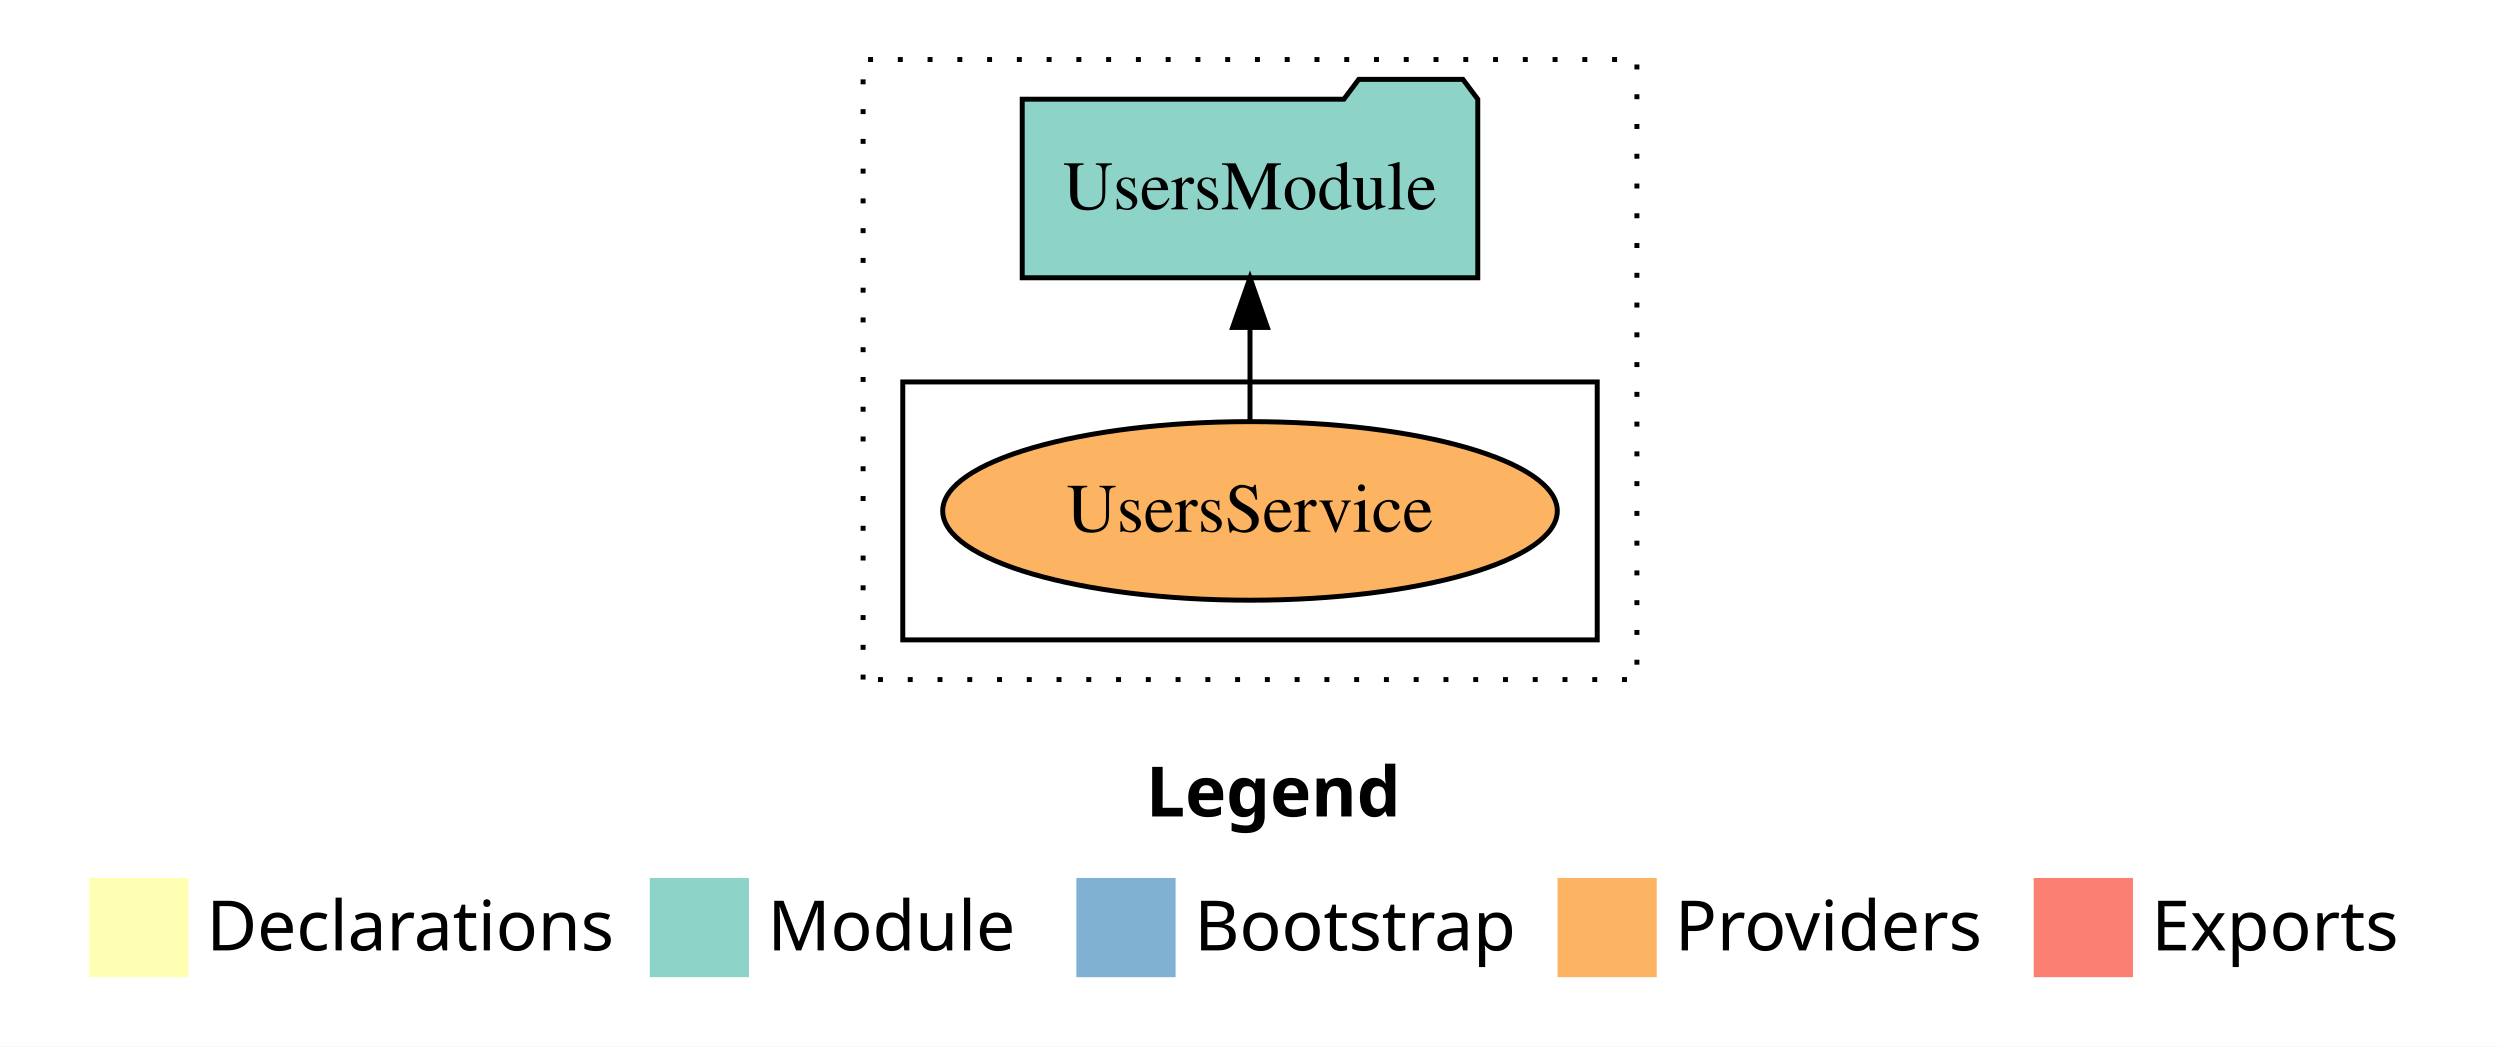
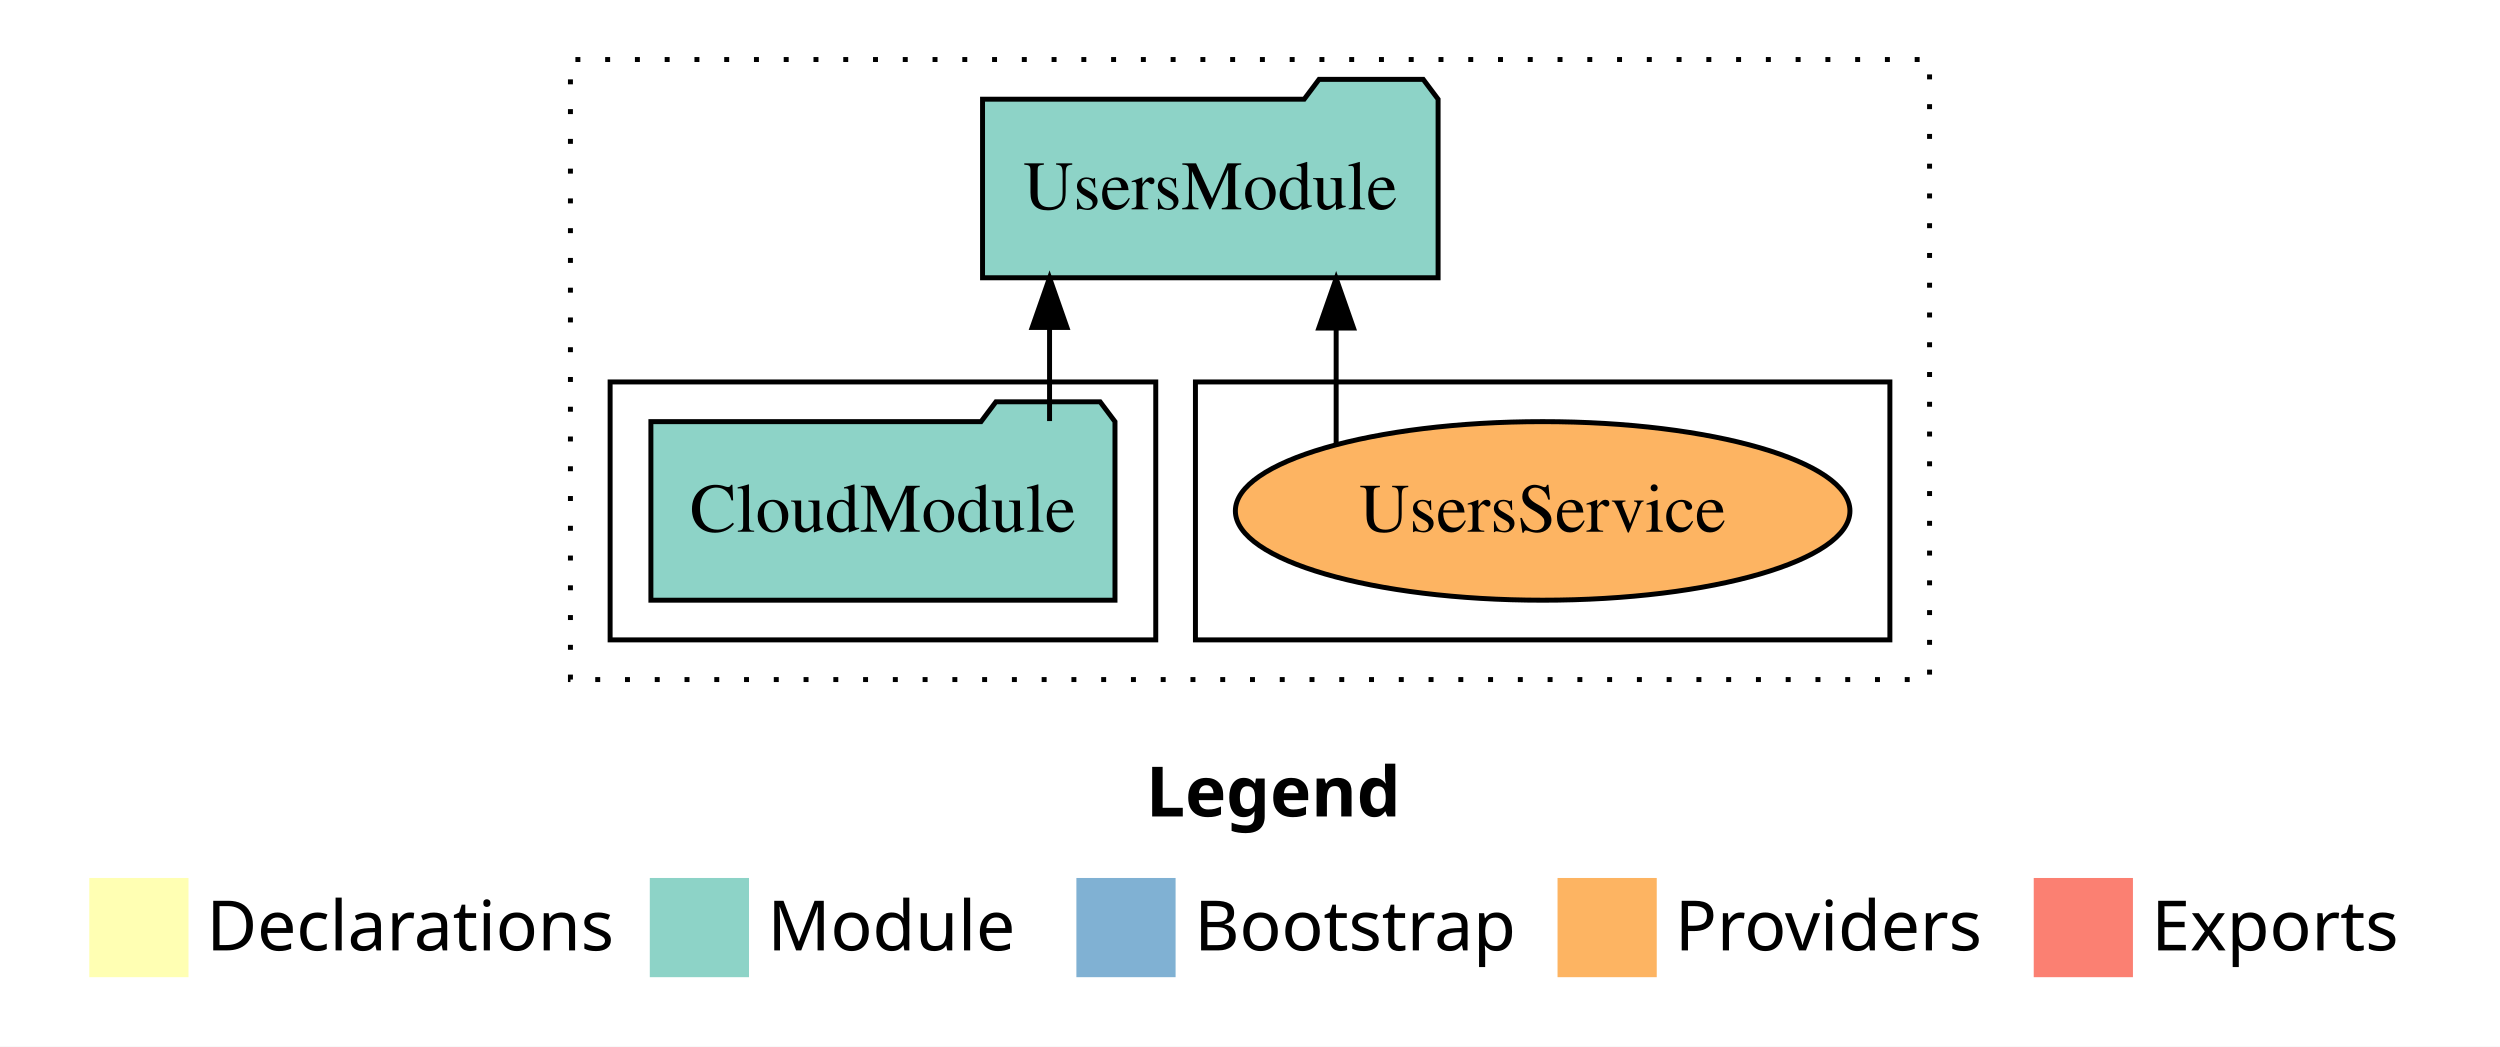
<svg xmlns="http://www.w3.org/2000/svg" width="504pt" height="211pt" viewBox="0.00 0.00 504.00 211.00">
  <g id="graph0" class="graph" transform="scale(1 1) rotate(0) translate(4 207)">
    <polygon fill="white" stroke="transparent" points="-4,4 -4,-207 500,-207 500,4 -4,4" />
    <text text-anchor="start" x="227.01" y="-42.4" font-family="Times-12" font-weight="bold" font-size="14.00">Legend</text>
    <polygon fill="#ffffb3" stroke="transparent" points="14,-10 14,-30 34,-30 34,-10 14,-10" />
    <text text-anchor="start" x="37.63" y="-15.4" font-family="Times-12" font-size="14.00">  Declarations</text>
    <polygon fill="#8dd3c7" stroke="transparent" points="127,-10 127,-30 147,-30 147,-10 127,-10" />
    <text text-anchor="start" x="150.73" y="-15.4" font-family="Times-12" font-size="14.00">  Module</text>
    <polygon fill="#80b1d3" stroke="transparent" points="213,-10 213,-30 233,-30 233,-10 213,-10" />
    <text text-anchor="start" x="236.78" y="-15.4" font-family="Times-12" font-size="14.00">  Bootstrap</text>
    <polygon fill="#fdb462" stroke="transparent" points="310,-10 310,-30 330,-30 330,-10 310,-10" />
    <text text-anchor="start" x="333.67" y="-15.4" font-family="Times-12" font-size="14.00">  Providers</text>
    <polygon fill="#fb8072" stroke="transparent" points="406,-10 406,-30 426,-30 426,-10 406,-10" />
    <text text-anchor="start" x="429.73" y="-15.4" font-family="Times-12" font-size="14.00">  Exports</text>
    <g id="clust1" class="cluster">
-       <polygon fill="none" stroke="black" stroke-dasharray="1,5" points="170,-70 170,-195 326,-195 326,-70 170,-70" />
+       <polygon fill="none" stroke="black" stroke-dasharray="1,5" points="111,-70 111,-195 385,-195 385,-70 111,-70" />
    </g>
    <g id="clust6" class="cluster">
-       <polygon fill="none" stroke="black" points="178,-78 178,-130 318,-130 318,-78 178,-78" />
+       <polygon fill="none" stroke="black" points="237,-78 237,-130 377,-130 377,-78 237,-78" />
+     </g>
+     <g id="clust3" class="cluster">
+       <polygon fill="none" stroke="black" points="119,-78 119,-130 229,-130 229,-78 119,-78" />
    </g>
    <g id="node1" class="node">
-       <ellipse fill="#fdb462" stroke="black" cx="248" cy="-104" rx="61.95" ry="18" />
-       <text text-anchor="middle" x="248" y="-99.8" font-family="Times,serif" font-size="14.00">UsersService</text>
+       <polygon fill="#8dd3c7" stroke="black" points="220.78,-122 217.78,-126 196.78,-126 193.78,-122 127.22,-122 127.22,-86 220.78,-86 220.78,-122" />
+       <text text-anchor="middle" x="174" y="-99.8" font-family="Times,serif" font-size="14.00">CloudModule</text>
    </g>
    <g id="node2" class="node">
-       <polygon fill="#8dd3c7" stroke="black" points="293.92,-187 290.92,-191 269.92,-191 266.92,-187 202.08,-187 202.08,-151 293.92,-151 293.92,-187" />
-       <text text-anchor="middle" x="248" y="-164.8" font-family="Times,serif" font-size="14.00">UsersModule</text>
+       <polygon fill="#8dd3c7" stroke="black" points="285.92,-187 282.92,-191 261.92,-191 258.92,-187 194.08,-187 194.08,-151 285.92,-151 285.92,-187" />
+       <text text-anchor="middle" x="240" y="-164.8" font-family="Times,serif" font-size="14.00">UsersModule</text>
    </g>
    <g id="edge1" class="edge">
-       <path fill="none" stroke="black" d="M248,-122.11C248,-122.11 248,-140.99 248,-140.99" />
-       <polygon fill="black" stroke="black" points="244.5,-140.99 248,-150.99 251.5,-140.99 244.5,-140.99" />
+       <path fill="none" stroke="black" d="M207.59,-122.11C207.59,-122.11 207.59,-140.99 207.59,-140.99" />
+       <polygon fill="black" stroke="black" points="204.09,-140.99 207.59,-150.99 211.09,-140.99 204.09,-140.99" />
+     </g>
+     <g id="node3" class="node">
+       <ellipse fill="#fdb462" stroke="black" cx="307" cy="-104" rx="61.95" ry="18" />
+       <text text-anchor="middle" x="307" y="-99.8" font-family="Times,serif" font-size="14.00">UsersService</text>
+     </g>
+     <g id="edge2" class="edge">
+       <path fill="none" stroke="black" d="M265.37,-117.47C265.37,-117.47 265.37,-140.86 265.37,-140.86" />
+       <polygon fill="black" stroke="black" points="261.87,-140.86 265.37,-150.86 268.87,-140.86 261.87,-140.86" />
    </g>
  </g>
</svg>
